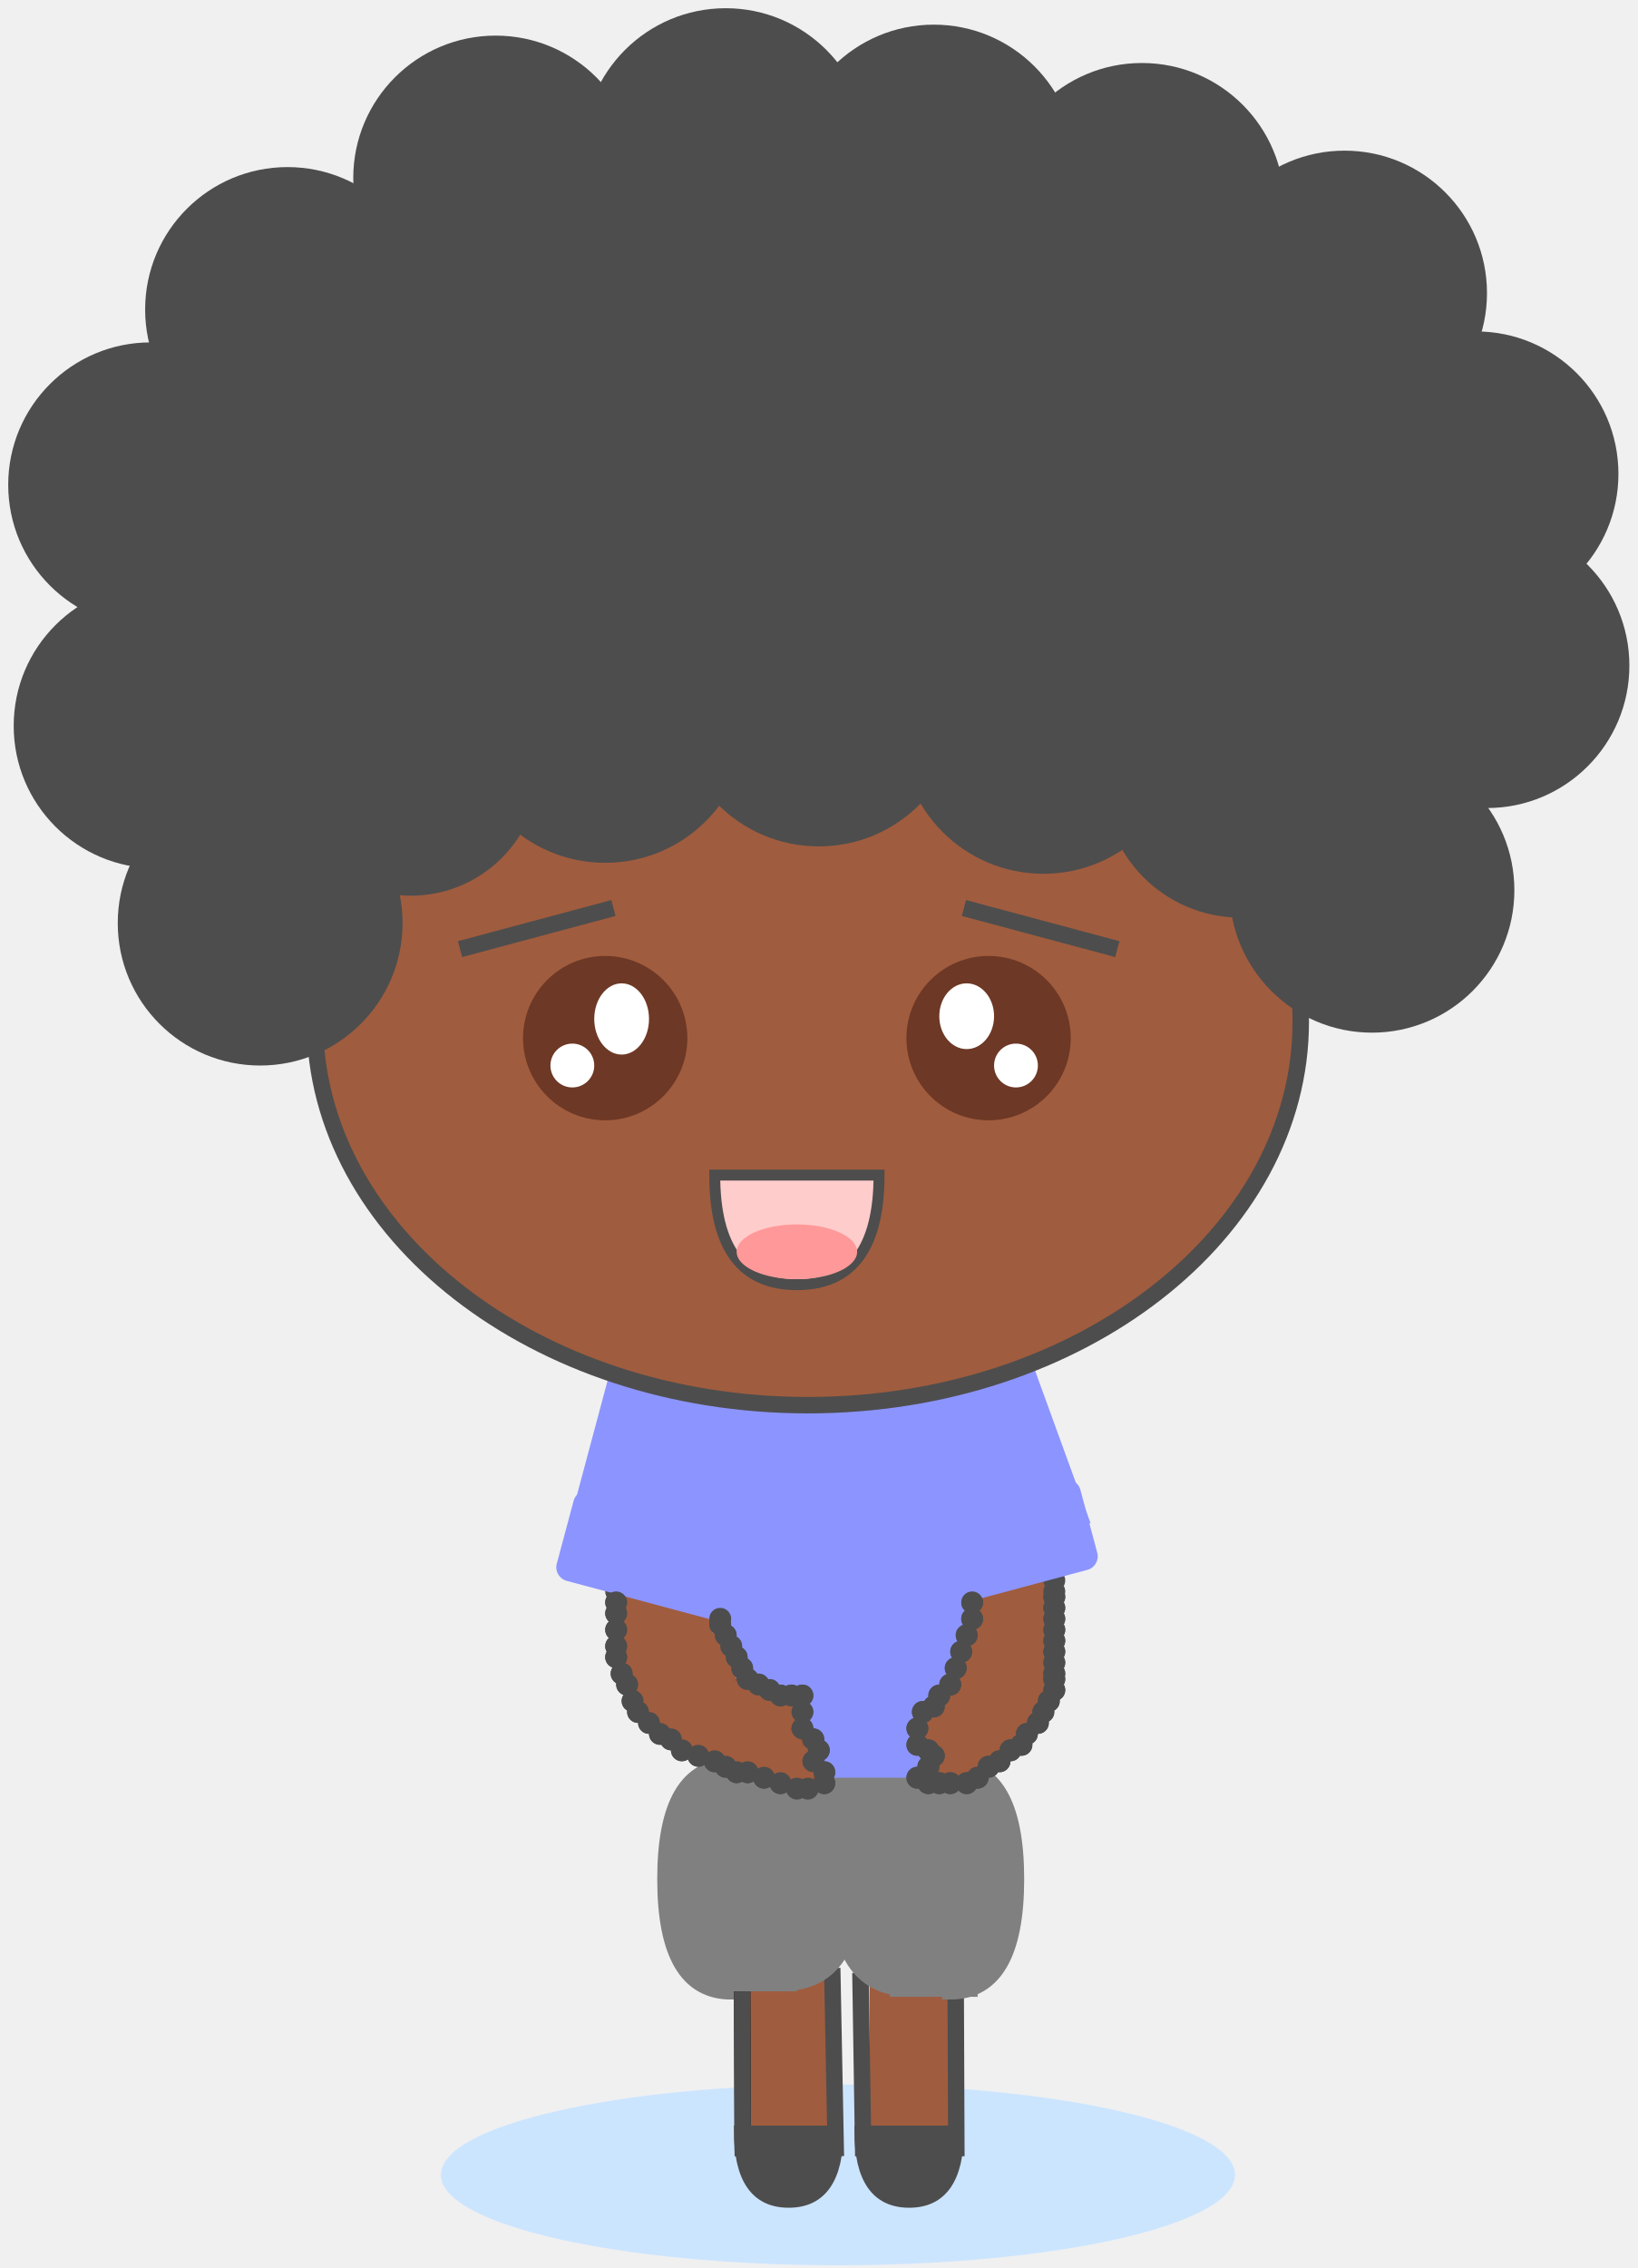
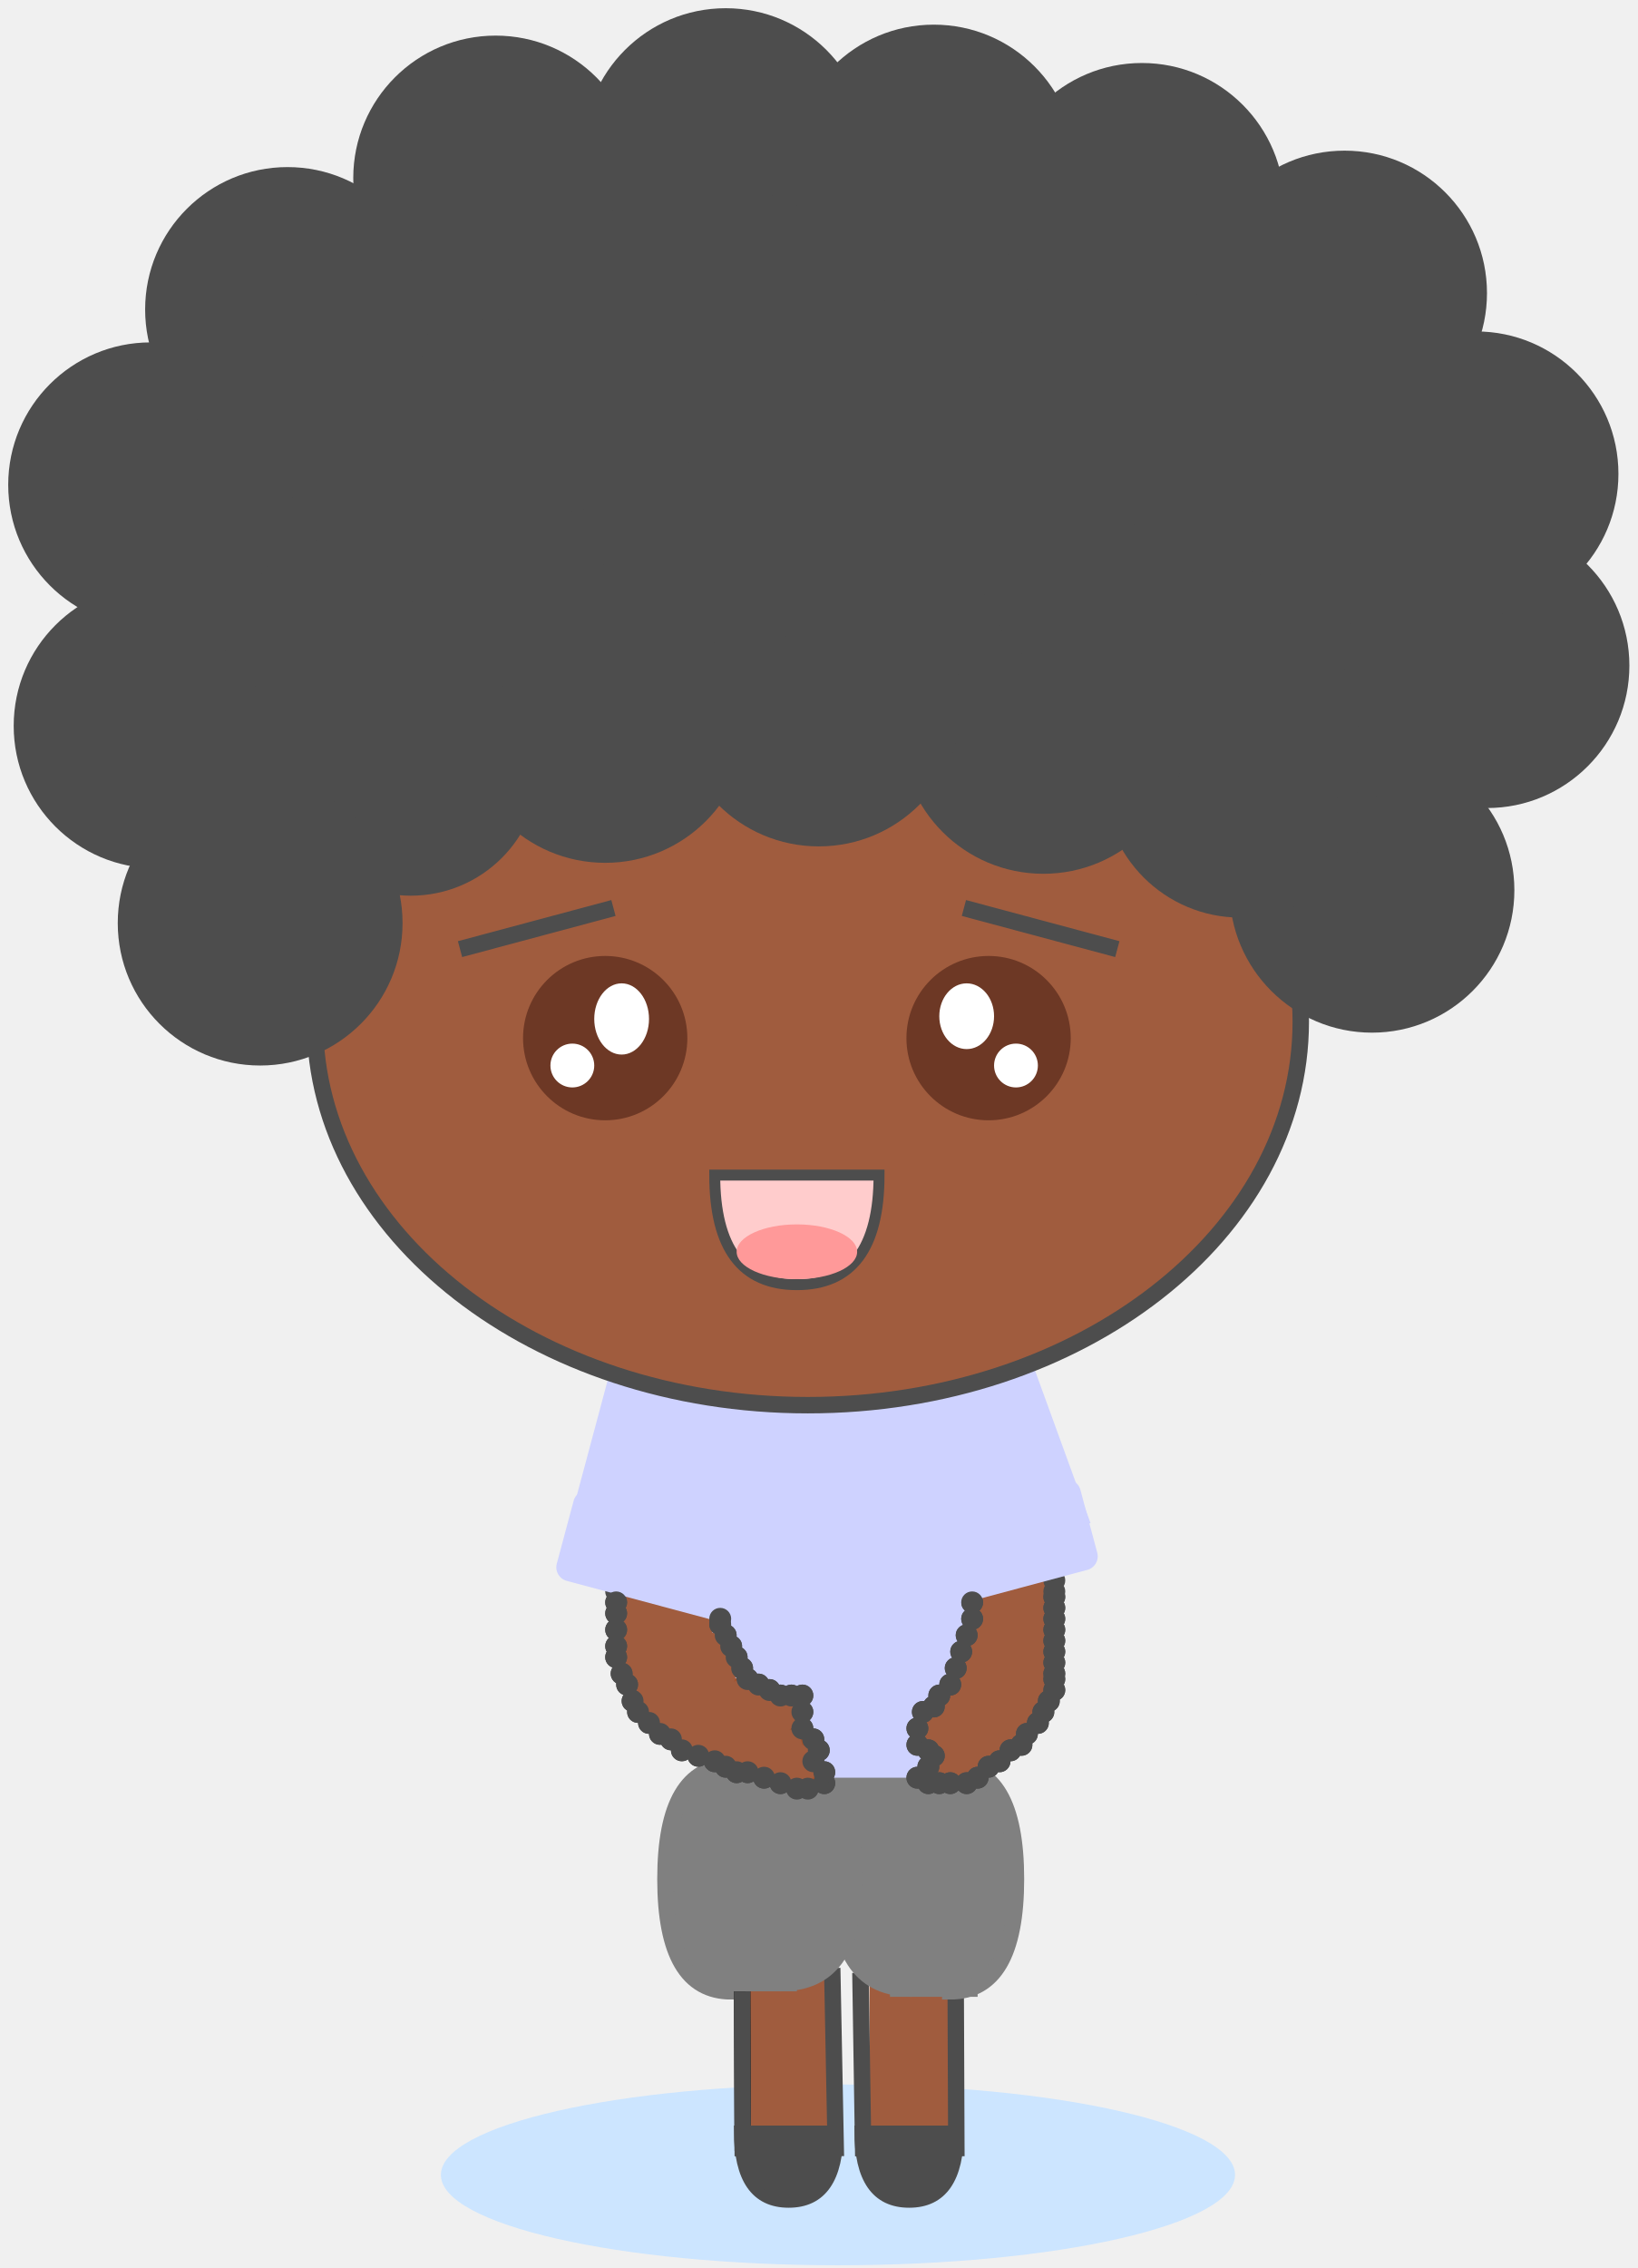
<svg xmlns="http://www.w3.org/2000/svg" version="1.1" width="299px" height="414px" viewBox="-0.5 -0.5 299 414" content="&lt;mxfile host=&quot;www.draw.io&quot; modified=&quot;2020-04-05T10:00:42.003Z&quot; agent=&quot;5.0 (Windows NT 6.1; Win64; x64) AppleWebKit/537.36 (KHTML, like Gecko) Chrome/80.0.399.163 Safari/537.36&quot; etag=&quot;niI9p56LPNEYmgs9sqs3&quot; version=&quot;12.9.7&quot; type=&quot;google&quot;&gt;&lt;diagram id=&quot;M_7UQoa-yuqDTnSGjOIh&quot; name=&quot;Page-1&quot;&gt;7Z3fb9s4Esf/mj7WEH9KfOw6m949LFBccdjuvRmxmhjrRIHiNMn99SfboiINmVhtxBllcF1gETGOHH80Gc53Zkh+UMvrx8/16vbqj2pdbj/IbP34QZ19kNJp2fx/P/B0HDBaHQcu6836OCSeB75u/lu2g1k7er9Zl3eDF+6qarvb3A4HL6qbm/JiNxhb1XX1MHzZ92o7fNfb1WUZDHy9WG3D0T83693VcbQw2fP4P8rN5ZV/Z5G137le+Re3A3dXq3X10BtSv39Qy7qqdsevrh+X5XbPznM5/tz5C9/tfrG6vNmN+YE///31W/Vw/Vv9Ty2X/6rK/1SfNx9Fro/3+bHa3rcfuf11d0+eQXOfBndz8dvD1WZXfr1dXey/89A88Gbsane9ba5E8+Xdrq7+7jjtR75vtttlta3qw53Ucvm7OT/vXum/c1Pd7O8efqL2Q/4o61352BtqP+Hnsroud/VT85L2uzJzxx9pza2Q7fXD88MT2hzHrnoPTrVmuWrt5bK79TPS5ouW6k8Rzk8Trqv7m3W5v002lnKP6qfMLPe/EeAvQ/7dK79XN7ve+PfDv2a8rnar3aa6aYZdNtEjKeTCDB+KsH6k91ikWUSei9DJnksxwvJv1p/2TuTZRnvPoXzc7L7tH9nC7D//4fqvw7Uz7eXZY/tIDxdPvYsvZb1pPkhZt2PDR6dij1mf7f977aGU64EzCx9JD7f3YH3Yfqwut40V/Bi6wNgTaN/hS7VpfpPuiatMLYSww2eu5QLc6K66ry/K9mf7jiu8HTAfObzRblVflrvgRgez6D78GyylyOZtKY0Z1E/H+1uZ+4HjG4isG3h+i8PVU/8q/iY/ZXzHp/AqRzkrM5WFndJMm9sRm6kYYaY/N5X3DKDI9v+FU0o3PsVUYYYTRW5FME0YHZm8X3n2b5skvMm+xrQJ7G73X+6J/BzW1lO8RLQ3GR+c0ETTcTZknMswQopMxDoZYzeC8RsCpBOQp0DqBEAamq33MwOkMhlSQ4F06fQhuO/Z7WSOIR8SlkXoGCIzhY/0ExBWKR3DGH8beocwMpgEPfQXEeOWmP4iT2vc8xdUxi1UAWIN2w31JZVdyJimSqd17YgQhDBSfpH+XEJSqyMhqfjlkNRqYCbgRqlD0tzN1x4kVE7FUDk5aX9FOb1oYiP0kZ6XMRZiWn0kgDFi66MRU/ZcZLwa2mLhfskW06j4/1tpUisdkZDHUJxTBSv5CG2EKjeLuWgjkZmJGMthNJhnYdFDRvSnr7ElYDwiDkRiPBFi5QBiNQqxLz8lQJy2rIQv8a0ChCMlIlzCIwpEKIQ/iqkchYOMJTXjEQIBhXE+kRnDYlXjixeRGrR0C5tjemQ3oob1rtxFAUoFmSY2ZZ8EnkVGMFk6UHmXMZt0oBsRMM+7fGBA+GYjPSux8kGyNJ4bk8YbW0l8KWM6ScfDeMoClGeNDeOLrtI/7EBJ55RHxHA/7zJeSVd3QGFaOil6aYE8VxH0KkK+SAZ+RGjHAXxRzA38mITwWM+yurs9tnx+3zzunfsJV5Og21CD5IbKQ76RfoVkTW0yG9Oq9I74mrnxnbLHZgZ8QTCnI/4Bl6/kxRe0LWhy+x1TA3lHfC3gG+v2RuU7ZTv9Kb5dqBBrYJByqiACGrGJKD5cyCMy+O8NsgGRhCH3xFNqwLlALuYGeYQAfG+QLegXs2GlpAgZp1IcMhuzzOO9IQbTnr/uIY4kl/NkiDFFHRZiOOmF3XWYiAWmrsNCDNOeYQYfFTGmtENCDJsvbKg/UBHPQN31vzMBYpUBX6xCK8aNKcQMJN7kkKGODmMKZMiYOo/Ikn2DHh1kTJ2HBRnqPHJ3ganzsCCDtHHEXUTqqTYZYkyVh4UYtLlEMm+oiDFVHpEVRwrWqIhnULqbHDHMVdAiljOo3k2MWDqo8sKoAhXxDAp4kyMG0XFk1TwqYo4q77SQRkXMT+NJ3xrSIQ4zbqiI022MFekPsmeqkOalUulLi4unwO4/Z4vdyjBWVpGuOJWqKU7KEapv0t6s8/Nl868ZX2/q5g/h2Jx1V93vX5+4P8sMbd5GaiUx+DId/CnV4ButfhKnMjvrnlILntxvr/MUyQCrHAAOvbaINdWm6l3uKolMAEOJMhqwTAZ4hA7cbg6fP2zxfqEvvOUVrHlK6309I49WRNb0uQjaZM5BjdB/b0ebnqzK9NzIJpV90T/+8Am95DumsGUJIgm/XpWo60Il1YD0vJXI5sU7qSAcsyJqUs8MV1tH+r4jRZJkNRKVtNpHTze0XVS6Sct85HR1mI1DpZu0vkdPl9gzJC3t0dMl9gxJq3rodDWoNhlJSzdpQQ+f7unOCky6OmktD5+uBHRp/a7G13NJ6YJuCkPrd/3DZkI3mNWIPQMvrQbX6Eaqz6h0eWk1uPguUiFCpctLq2ngGSJLEFDp8tJqcE1jZJkSKl1eWs3Ht6+0pKDS5aXV4IEDkW4UVLq8tJqBfpc23jW8tJoFfjcPWy5R6fLSanCfUmq6vLQaXNoc2V4QlS4vrWaB342c/YRKl1e8m+fzossr3g3oEvtdXvFuDrM4tPGu4RXv5qc37MCka3nFu4Ht0mZxLK94NwfxrqWd1fzbM6VLXPmxvOLdgC6x3+VVm4C7y1DT5VWbCHagCtcmo9LlpdWgEqa2XV5azYKIjLgXx/LSajADaWhrwpaXVvMB5ivb3WLSzXlpNVibIO4wzXlpNbj3KnF3tE+AMqELq5aR3fJR6fLSanBz5simXah0eWm1gK6kpctKq8H1rtQrqnJWWi2gS227rLRauJMf8azGSqsFxyVq2rpazkqrhbup0mq1gpVWC3ZHJM7iFLy0GtwYkTgDWfDSanBPxMj5Dah0eWk1B/O7tPFuwUurgU3LqCvuBSutFtKljXcLVlpNunl1OhWstFq40y9tfrdgpdVC2yWe1VhptcDvEnf2O1ZaLbBd4t5zx1urUdNlpdWCPAM1XVZaLcjvUtNlpdWCQ1qoZzVWWi049404InOstJrK4Cps2hyZY6XVlD9PdCZK2LHSakrAVSm0WRzHSqspAXNkpL04XYDIhS7MM5DGDF0RlQtdWPkhjRm6BgAudGHVkjQD2YkbLnThqhTSWa1rvOJKl1QJd9KRK13S/Rm606yZ0qXtI+uEOVe6pFpNZcy0GqRL2kfWpT2Y0qVdDdgdjMOULm3veZdU4kqXNmbwB8IxpatoYwbBW6vRnlHVpey40qVVwmKEVqur+5v1ntYB4aiTRQHQk0fYFUunz5sPEhznOAHy7oxEj1xGkIuQuc+3JYA+QsIRQf84GfUCpCsjJxQjU8eXdicfwaSuxQxLR6YI7dxnhvrE/VgC4vhyD5e4Gjb4mEgp1ETOMDapjoPtZheuxLseJk88srgI18YlvizEJe7RdcTDoh4ycXypiEtcQBsP00rIxPHlIypxUUA/HokQ85C4TharSHxJiUvcAOKO3Kvgy0xc4kAFmUgJFpk4fpkQlzg48sHIME2FTBy/dIg7c4JNKUxEcyITZ6454ZaNxgsQOuLMNWe3vqslrv2aGTrizDWnAsdbm8gGbrjEFXPNqfwedR1xagWkmGtO5RdPeeIZtR9XzDUnXAJEH6so5poTbt6tI5rTu/aBylfJiDPXnFIBBSTI/ThzzSnBlpLahY0nyMSZa04BjrPQjroioZhrTgGrboI6d6i4a04FZs5ICzwyceaaEx7wpCPNr7jENXfNCZY1a0tt45q75tTDJXc6p545fQ80V+LCQa9CXQPSzDWnMGDmzKnzKpq55uzS0V0mizo61Nw1J6gs64Kc+JSa89cAn5+75t9Uiauh27aRna5kBLBI1maox0jMm/Wnuq4enqH1oJaPm9235utsYfaf/HD91+HamfbybP/pM3/x1Lv4Utab5oOUdTsWPozhMxtl7+X6snz1YYzs6azL7Wq3+VEObh57Au07fKk2zW/Se9Z6IcA+GoWWi8z1/g1velfd1xdle5/nJxu79fC2AvwB7lb1ZbkLbnQwkQ7EW6yG1erPmZ08pHRSSQxAfsrMcv/LxalPQVc7QDcUByKCVyTja5IKYHy+cKf7cNJG5ptU7qLzNQLwDaUWMt+k4hafL9yvh5xvUimLzheeuBnZKa0I8RbJ6CaVrfh0T58mEOk3T9ZubpJKVHy6p8/IQaWbtASKTxd4XhsW9VHpJi13otPNQdwQOQkDlS4vzaaAqqA9z1SZpJqNnK4ONQUmXctqx56QLu2+HDapXqOnS+sZ/NFoTOhqeOKmpKXLaseebh+NeZxnqix+iTEpXQnoEvtdVrurdt3VM9nV2rLaXTWc1Yg9A6vdVYMcOvF+95aXVtPwjBza/T8tL60G62uRLA4m3ZyXVoPVH9ozclTOS6v5+HYep8WqnJeaMNAz0EZkOS81YYFnyGl3Bs55qQkLz4QkpstLTcCqJe2ZkCrnpSYs8Lu055mqnJeayPN50eWlJgK6tH634KUmcphnoN3vvuClJvLTvTiodCUvutB2afMMBS+tlsPTYmlntYKXVoN0iWsTBS+tFtAl9ru8tBrsI6Omy0yrwQ5T2lNcCl5aDSphatvlpdUsXPlDG5E5XloNZiCJTy10vLSaj29fWbWGSpeXVoO1CeIeSMdLq8EVVcT9u46XVoNVS00bkTleWi1Y6048q7HSagps2km9KsWx0moBXeJ9GhwrraYyEO9S+11WWk2BA01yTVr50RkrraYymCMjVRM6Y6XVVAbX/JDmGbT/U+JBVzq4/wVpjkxnvLSaO72DACpdXlrNwQwkabyrM15azYF4l7YmrDNWWi2kSxrv6oyVVpNuVr04OmOl1YJZjXbdhM5YabXQdmlnNcFKqwV+l7b3XAtWWi2wXdruaO13puVCt5gXXVZaLcgzUNNlpdWC/C41XVZaTWVACVPPaqy0GjxikzwiY6XVlA/f57EqRQtWWg0eR0WthAUrraYEXDdBm8WRrLSaEjBHRtotoiUrraYEzDPQxgweJhe6sPJDGzNIXlpNwKolbQZS8tJqAkRktKtStOSl1QK6tEpY8tJqAV3SHQS05KXVIF3iPjLJTKtBurRaTTLTapAubR+ZYqbVoN+l1WqKmVaDtksbMyhmWg3SpY0ZFDOtBugq0phBpj0BDH9/Bjmkm5P6XZn2BDB8urBbhHa9mn/YTOgaWFdL5Bmay7qqdr3vfW5oXP1Rrcv9K/4H&lt;/diagram&gt;&lt;/mxfile&gt;">
  <defs />
  <g>
    <ellipse cx="152.5" cy="396.5" rx="72.5" ry="16.5" fill="#cce5ff" stroke="none" pointer-events="all" />
    <rect x="153.5" y="367.5" width="25.5" height="14" fill="#a05c3e" stroke="#a05c3e" stroke-width="2" transform="rotate(90,166.25,374.5)" pointer-events="all" />
    <path d="M 174.12 393.1 L 174 363" fill="none" stroke="#4d4d4d" stroke-width="3" stroke-miterlimit="10" pointer-events="stroke" />
    <path d="M 157.12 393.1 L 156.6 359.61" fill="none" stroke="#4d4d4d" stroke-width="3" stroke-miterlimit="10" pointer-events="stroke" />
    <ellipse cx="153" cy="327.5" rx="27" ry="15.5" fill="#808080" stroke="#808080" pointer-events="all" />
    <path d="M 151 323 Q 166 323 166 343.5 Q 166 364 151 364 Z" fill="#808080" stroke="none" transform="rotate(-180,158.5,343.5)" pointer-events="all" />
    <rect x="162" y="322" width="16" height="42" fill="#808080" stroke="none" pointer-events="all" />
-     <rect x="128" y="279" width="50" height="45" fill="#8c94ff" stroke="none" pointer-events="all" />
+     <rect x="128" y="279" width="50" height="45" fill="#ced2ff" stroke="none" pointer-events="all" />
    <path d="M 121 322 Q 133 322 133 342.5 Q 133 363 121 363 Z" fill="#808080" stroke="#808080" stroke-width="3" stroke-miterlimit="10" transform="rotate(-180,127,342.5)" pointer-events="all" />
    <rect x="130.38" y="367.38" width="26.25" height="13" fill="#a05c3e" stroke="#a05c3e" stroke-width="2" transform="rotate(90,143.51,373.88)" pointer-events="all" />
    <path d="M 135.12 392.1 L 135 362" fill="none" stroke="#000000" stroke-width="3" stroke-miterlimit="10" pointer-events="stroke" />
    <path d="M 152.12 393.1 L 151.42 359.97" fill="none" stroke="#000000" stroke-width="2" stroke-miterlimit="10" pointer-events="stroke" />
    <path d="M 152.12 393.1 L 151.45 358.74" fill="none" stroke="#4d4d4d" stroke-width="3" stroke-miterlimit="10" pointer-events="stroke" />
    <path d="M 142 322 Q 157 322 157 342.5 Q 157 363 142 363 Z" fill="#808080" stroke="none" pointer-events="all" />
-     <rect x="99" y="260" width="26" height="10" fill="#8c94ff" stroke="none" transform="rotate(105,112,265)" pointer-events="all" />
-     <rect x="110" y="254" width="26" height="29" fill="#8c94ff" stroke="none" transform="rotate(10,123,268.5)" pointer-events="all" />
-     <rect x="134" y="256" width="26" height="29" fill="#8c94ff" stroke="none" pointer-events="all" />
-     <rect x="164" y="253" width="26" height="29" fill="#8c94ff" stroke="none" transform="rotate(-15,177,267.5)" pointer-events="all" />
-     <rect x="174" y="260.29" width="29.67" height="10" fill="#8c94ff" stroke="none" transform="rotate(70,188.84,265.29)" pointer-events="all" />
-     <rect x="156" y="255" width="26" height="29" fill="#8c94ff" stroke="none" pointer-events="all" />
+     <rect x="99" y="260" width="26" height="10" fill="#ced2ff" stroke="none" transform="rotate(105,112,265)" pointer-events="all" />
+     <rect x="110" y="254" width="26" height="29" fill="#ced2ff" stroke="none" transform="rotate(10,123,268.5)" pointer-events="all" />
+     <rect x="134" y="256" width="26" height="29" fill="#ced2ff" stroke="none" pointer-events="all" />
+     <rect x="164" y="253" width="26" height="29" fill="#ced2ff" stroke="none" transform="rotate(-15,177,267.5)" pointer-events="all" />
+     <rect x="174" y="260.29" width="29.67" height="10" fill="#ced2ff" stroke="none" transform="rotate(70,188.84,265.29)" pointer-events="all" />
+     <rect x="156" y="255" width="26" height="29" fill="#ced2ff" stroke="none" pointer-events="all" />
    <path d="M 173 322 Q 185 322 185 342.5 Q 185 363 173 363 Z" fill="#808080" stroke="#808080" stroke-width="3" stroke-miterlimit="10" pointer-events="all" />
    <rect x="129" y="320" width="16" height="43" fill="#808080" stroke="none" pointer-events="all" />
    <ellipse cx="147" cy="186" rx="90" ry="70" fill="#a05c3e" stroke="#4d4d4d" stroke-width="3" pointer-events="all" />
    <path d="M 137 386 Q 150 386 150 395 Q 150 404 137 404 Z" fill="#4d4d4d" stroke="#4d4d4d" stroke-width="2" stroke-miterlimit="10" transform="rotate(90,143.5,395)" pointer-events="all" />
    <path d="M 159 386 Q 172 386 172 395 Q 172 404 159 404 Z" fill="#4d4d4d" stroke="#4d4d4d" stroke-width="2" stroke-miterlimit="10" transform="rotate(90,165.5,395)" pointer-events="all" />
    <ellipse cx="119" cy="295" rx="7" ry="7" fill="#a05c3e" stroke="none" pointer-events="all" />
    <ellipse cx="123" cy="295" rx="7" ry="7" fill="#a05c3e" stroke="none" pointer-events="all" />
    <ellipse cx="120" cy="303" rx="7" ry="7" fill="#a05c3e" stroke="none" pointer-events="all" />
    <ellipse cx="125" cy="305" rx="7" ry="7" fill="#a05c3e" stroke="none" pointer-events="all" />
    <ellipse cx="124" cy="307" rx="7" ry="7" fill="#a05c3e" stroke="none" pointer-events="all" />
    <ellipse cx="125" cy="309" rx="7" ry="7" fill="#4d4d4d" stroke="#a0522d" pointer-events="all" />
    <ellipse cx="129" cy="313" rx="7" ry="7" fill="#4d4d4d" stroke="#a0522d" pointer-events="all" />
    <ellipse cx="136" cy="313" rx="7" ry="7" fill="#4d4d4d" stroke="#a0522d" pointer-events="all" />
    <ellipse cx="135" cy="318" rx="4" ry="4" fill="#4d4d4d" stroke="#a0522d" pointer-events="all" />
    <ellipse cx="140.5" cy="320.5" rx="3.5" ry="3.5" fill="#4d4d4d" stroke="#a0522d" pointer-events="all" />
    <ellipse cx="141.5" cy="312.5" rx="3.5" ry="3.5" fill="#4d4d4d" stroke="#a0522d" pointer-events="all" />
    <ellipse cx="142.5" cy="318.5" rx="3.5" ry="3.5" fill="#4d4d4d" stroke="#a0522d" pointer-events="all" />
    <ellipse cx="145.5" cy="321.5" rx="3.5" ry="3.5" fill="#4d4d4d" stroke="#a0522d" pointer-events="all" />
    <ellipse cx="184" cy="292" rx="7" ry="7" fill="#a05c3e" stroke="#a05c3e" pointer-events="all" />
    <ellipse cx="185" cy="301" rx="7" ry="7" fill="#a05c3e" stroke="#a05c3e" pointer-events="all" />
    <ellipse cx="184" cy="308" rx="7" ry="7" fill="#a05c3e" stroke="#a05c3e" pointer-events="all" />
    <ellipse cx="179" cy="312" rx="7" ry="7" fill="#a05c3e" stroke="#a05c3e" pointer-events="all" />
    <ellipse cx="179" cy="297" rx="3" ry="3" fill="#a05c3e" stroke="#a05c3e" pointer-events="all" />
    <ellipse cx="177" cy="303" rx="3" ry="3" fill="#a05c3e" stroke="#a05c3e" pointer-events="all" />
    <ellipse cx="179" cy="319" rx="3" ry="3" fill="#a05c3e" stroke="#a05c3e" pointer-events="all" />
    <ellipse cx="174" cy="319" rx="3" ry="3" fill="#a05c3e" stroke="#a05c3e" pointer-events="all" />
    <ellipse cx="172" cy="314" rx="3" ry="3" fill="#a05c3e" stroke="#a05c3e" pointer-events="all" />
    <ellipse cx="171" cy="315" rx="3" ry="3" fill="#a05c3e" stroke="#a05c3e" pointer-events="all" />
    <ellipse cx="175" cy="321" rx="3" ry="3" fill="#a05c3e" stroke="#a05c3e" pointer-events="all" />
    <ellipse cx="173" cy="322" rx="3" ry="3" fill="#a05c3e" stroke="#a05c3e" pointer-events="all" />
    <ellipse cx="110" cy="189" rx="15" ry="15" fill="#6d3825" stroke="none" pointer-events="all" />
    <path d="M 135 209 Q 155 209 155 224 Q 155 239 135 239 Z" fill="#ffcccc" stroke="#4d4d4d" stroke-width="2" stroke-miterlimit="10" transform="rotate(90,145,224)" pointer-events="all" />
    <ellipse cx="180" cy="189" rx="15" ry="15" fill="#6d3825" stroke="none" pointer-events="all" />
    <ellipse cx="113" cy="185.5" rx="5" ry="6.5" fill="#ffffff" stroke="none" pointer-events="all" />
    <ellipse cx="176" cy="185" rx="5" ry="6" fill="#ffffff" stroke="none" pointer-events="all" />
    <path d="M 83 169 L 112 169" fill="none" stroke="#4d4d4d" stroke-width="3" stroke-miterlimit="10" transform="rotate(-15,97.5,169)" pointer-events="all" />
    <path d="M 175 169 L 204 169" fill="none" stroke="#4d4d4d" stroke-width="3" stroke-miterlimit="10" transform="rotate(15,189.5,169)" pointer-events="all" />
    <ellipse cx="104" cy="194" rx="4" ry="4" fill="#ffffff" stroke="none" pointer-events="all" />
    <ellipse cx="185" cy="194" rx="4" ry="4" fill="#ffffff" stroke="none" pointer-events="all" />
    <ellipse cx="112" cy="290" rx="2" ry="2" fill="#4d4d4d" stroke="none" pointer-events="all" />
    <ellipse cx="112" cy="292" rx="2" ry="2" fill="#4d4d4d" stroke="none" pointer-events="all" />
    <ellipse cx="112" cy="294" rx="2" ry="2" fill="#4d4d4d" stroke="none" pointer-events="all" />
    <ellipse cx="112" cy="300" rx="2" ry="2" fill="#4d4d4d" stroke="none" pointer-events="all" />
    <ellipse cx="112" cy="302" rx="2" ry="2" fill="#4d4d4d" stroke="none" pointer-events="all" />
    <ellipse cx="113" cy="305" rx="2" ry="2" fill="#4d4d4d" stroke="none" pointer-events="all" />
    <ellipse cx="114" cy="307" rx="2" ry="2" fill="#4d4d4d" stroke="none" pointer-events="all" />
    <ellipse cx="115" cy="310" rx="2" ry="2" fill="#4d4d4d" stroke="none" pointer-events="all" />
    <ellipse cx="116" cy="312" rx="2" ry="2" fill="#4d4d4d" stroke="none" pointer-events="all" />
    <ellipse cx="112" cy="297" rx="2" ry="2" fill="#4d4d4d" stroke="none" pointer-events="all" />
    <ellipse cx="118" cy="314" rx="2" ry="2" fill="#4d4d4d" stroke="none" pointer-events="all" />
    <ellipse cx="120" cy="316" rx="2" ry="2" fill="#4d4d4d" stroke="none" pointer-events="all" />
    <ellipse cx="122" cy="317" rx="2" ry="2" fill="#4d4d4d" stroke="none" pointer-events="all" />
    <ellipse cx="124" cy="319" rx="2" ry="2" fill="#4d4d4d" stroke="none" pointer-events="all" />
    <ellipse cx="127" cy="320" rx="2" ry="2" fill="#4d4d4d" stroke="none" pointer-events="all" />
    <ellipse cx="130" cy="321" rx="2" ry="2" fill="#4d4d4d" stroke="none" pointer-events="all" />
    <ellipse cx="132" cy="322" rx="2" ry="2" fill="#4d4d4d" stroke="none" pointer-events="all" />
    <ellipse cx="134" cy="323" rx="2" ry="2" fill="#4d4d4d" stroke="none" pointer-events="all" />
    <ellipse cx="136" cy="323" rx="2" ry="2" fill="#4d4d4d" stroke="none" pointer-events="all" />
    <ellipse cx="139" cy="324" rx="2" ry="2" fill="#4d4d4d" stroke="none" pointer-events="all" />
    <ellipse cx="142" cy="325" rx="2" ry="2" fill="#4d4d4d" stroke="none" pointer-events="all" />
    <ellipse cx="150" cy="325" rx="2" ry="2" fill="#4d4d4d" stroke="none" pointer-events="all" />
    <ellipse cx="150" cy="323" rx="2" ry="2" fill="#4d4d4d" stroke="none" pointer-events="all" />
    <ellipse cx="148" cy="321" rx="2" ry="2" fill="#4d4d4d" stroke="none" pointer-events="all" />
    <ellipse cx="149" cy="319" rx="2" ry="2" fill="#4d4d4d" stroke="none" pointer-events="all" />
    <ellipse cx="148" cy="317" rx="2" ry="2" fill="#4d4d4d" stroke="none" pointer-events="all" />
    <ellipse cx="146" cy="315" rx="2" ry="2" fill="#4d4d4d" stroke="none" pointer-events="all" />
    <ellipse cx="146" cy="312" rx="2" ry="2" fill="#4d4d4d" stroke="none" pointer-events="all" />
    <ellipse cx="146" cy="309" rx="2" ry="2" fill="#4d4d4d" stroke="none" pointer-events="all" />
    <ellipse cx="144" cy="309" rx="2" ry="2" fill="#4d4d4d" stroke="none" pointer-events="all" />
    <ellipse cx="140" cy="308" rx="2" ry="2" fill="#4d4d4d" stroke="none" pointer-events="all" />
    <ellipse cx="142" cy="309" rx="2" ry="2" fill="#4d4d4d" stroke="none" pointer-events="all" />
    <ellipse cx="138" cy="307" rx="2" ry="2" fill="#4d4d4d" stroke="none" pointer-events="all" />
    <ellipse cx="136" cy="306" rx="2" ry="2" fill="#4d4d4d" stroke="none" pointer-events="all" />
    <ellipse cx="135" cy="304" rx="2" ry="2" fill="#4d4d4d" stroke="none" pointer-events="all" />
    <ellipse cx="134" cy="302" rx="2" ry="2" fill="#4d4d4d" stroke="none" pointer-events="all" />
    <ellipse cx="133" cy="300" rx="2" ry="2" fill="#4d4d4d" stroke="none" pointer-events="all" />
    <ellipse cx="132" cy="298" rx="2" ry="2" fill="#4d4d4d" stroke="none" pointer-events="all" />
    <ellipse cx="131" cy="296" rx="2" ry="2" fill="#4d4d4d" stroke="none" pointer-events="all" />
    <ellipse cx="131" cy="295" rx="2" ry="2" fill="#4d4d4d" stroke="none" pointer-events="all" />
    <ellipse cx="177" cy="292" rx="2" ry="2" fill="#4d4d4d" stroke="none" pointer-events="all" />
    <ellipse cx="177" cy="295" rx="2" ry="2" fill="#4d4d4d" stroke="none" pointer-events="all" />
    <ellipse cx="176" cy="298" rx="2" ry="2" fill="#4d4d4d" stroke="none" pointer-events="all" />
    <ellipse cx="175" cy="301" rx="2" ry="2" fill="#4d4d4d" stroke="none" pointer-events="all" />
    <ellipse cx="174" cy="304" rx="2" ry="2" fill="#4d4d4d" stroke="none" pointer-events="all" />
    <ellipse cx="173" cy="307" rx="2" ry="2" fill="#4d4d4d" stroke="none" pointer-events="all" />
    <ellipse cx="171" cy="309" rx="2" ry="2" fill="#4d4d4d" stroke="none" pointer-events="all" />
    <ellipse cx="170" cy="311" rx="2" ry="2" fill="#4d4d4d" stroke="none" pointer-events="all" />
    <ellipse cx="168" cy="312" rx="2" ry="2" fill="#4d4d4d" stroke="none" pointer-events="all" />
    <ellipse cx="167" cy="315" rx="2" ry="2" fill="#4d4d4d" stroke="none" pointer-events="all" />
    <ellipse cx="167" cy="318" rx="2" ry="2" fill="#4d4d4d" stroke="none" pointer-events="all" />
    <ellipse cx="169" cy="319" rx="2" ry="2" fill="#4d4d4d" stroke="none" pointer-events="all" />
    <ellipse cx="170" cy="320" rx="2" ry="2" fill="#4d4d4d" stroke="none" pointer-events="all" />
    <ellipse cx="169" cy="322" rx="2" ry="2" fill="#4d4d4d" stroke="none" pointer-events="all" />
    <ellipse cx="167" cy="324" rx="2" ry="2" fill="#4d4d4d" stroke="none" pointer-events="all" />
    <ellipse cx="169" cy="325" rx="2" ry="2" fill="#4d4d4d" stroke="none" pointer-events="all" />
    <ellipse cx="171" cy="325" rx="2" ry="2" fill="#4d4d4d" stroke="none" pointer-events="all" />
    <ellipse cx="173" cy="325" rx="2" ry="2" fill="#4d4d4d" stroke="none" pointer-events="all" />
    <ellipse cx="176" cy="325" rx="2" ry="2" fill="#4d4d4d" stroke="none" pointer-events="all" />
    <ellipse cx="178" cy="324" rx="2" ry="2" fill="#4d4d4d" stroke="none" pointer-events="all" />
    <ellipse cx="180" cy="322" rx="2" ry="2" fill="#4d4d4d" stroke="none" pointer-events="all" />
    <ellipse cx="182" cy="321" rx="2" ry="2" fill="#4d4d4d" stroke="none" pointer-events="all" />
    <ellipse cx="184" cy="319" rx="2" ry="2" fill="#4d4d4d" stroke="none" pointer-events="all" />
    <ellipse cx="186" cy="318" rx="2" ry="2" fill="#4d4d4d" stroke="none" pointer-events="all" />
    <ellipse cx="187" cy="316" rx="2" ry="2" fill="#4d4d4d" stroke="none" pointer-events="all" />
    <ellipse cx="189" cy="314" rx="2" ry="2" fill="#4d4d4d" stroke="none" pointer-events="all" />
    <ellipse cx="190" cy="312" rx="2" ry="2" fill="#4d4d4d" stroke="none" pointer-events="all" />
    <ellipse cx="191" cy="310" rx="2" ry="2" fill="#4d4d4d" stroke="none" pointer-events="all" />
    <ellipse cx="192" cy="308" rx="2" ry="2" fill="#4d4d4d" stroke="none" pointer-events="all" />
    <ellipse cx="192" cy="305" rx="2" ry="2" fill="#4d4d4d" stroke="none" pointer-events="all" />
    <ellipse cx="192" cy="303" rx="2" ry="2" fill="#4d4d4d" stroke="none" pointer-events="all" />
    <ellipse cx="192" cy="301" rx="2" ry="2" fill="#4d4d4d" stroke="none" pointer-events="all" />
    <ellipse cx="192" cy="299" rx="2" ry="2" fill="#4d4d4d" stroke="none" pointer-events="all" />
    <ellipse cx="192" cy="297" rx="2" ry="2" fill="#4d4d4d" stroke="none" pointer-events="all" />
    <ellipse cx="192" cy="306" rx="2" ry="2" fill="#4d4d4d" stroke="none" pointer-events="all" />
    <ellipse cx="192" cy="295" rx="2" ry="2" fill="#4d4d4d" stroke="none" pointer-events="all" />
    <ellipse cx="192" cy="293" rx="2" ry="2" fill="#4d4d4d" stroke="none" pointer-events="all" />
    <ellipse cx="192" cy="291" rx="2" ry="2" fill="#4d4d4d" stroke="none" pointer-events="all" />
    <ellipse cx="192" cy="290" rx="2" ry="2" fill="#4d4d4d" stroke="none" pointer-events="all" />
    <ellipse cx="192" cy="288" rx="2" ry="2" fill="#4d4d4d" stroke="none" pointer-events="all" />
-     <rect x="102" y="276" width="41" height="17" rx="2.55" ry="2.55" fill="#8c94ff" stroke="none" transform="rotate(15,122.5,284.5)" pointer-events="all" />
-     <rect x="158" y="274" width="41" height="17" rx="2.55" ry="2.55" fill="#8c94ff" stroke="none" transform="rotate(-15,178.5,282.5)" pointer-events="all" />
+     <rect x="102" y="276" width="41" height="17" rx="2.55" ry="2.55" fill="#ced2ff" stroke="none" transform="rotate(15,122.5,284.5)" pointer-events="all" />
+     <rect x="158" y="274" width="41" height="17" rx="2.55" ry="2.55" fill="#ced2ff" stroke="none" transform="rotate(-15,178.5,282.5)" pointer-events="all" />
    <ellipse cx="250" cy="162" rx="26" ry="26" fill="#4d4d4d" stroke="none" pointer-events="all" />
    <ellipse cx="226" cy="142" rx="25" ry="25" fill="#4d4d4d" stroke="none" pointer-events="all" />
    <ellipse cx="190" cy="133" rx="26" ry="26" fill="#4d4d4d" stroke="none" pointer-events="all" />
    <ellipse cx="149" cy="128" rx="26" ry="26" fill="#4d4d4d" stroke="none" pointer-events="all" />
    <ellipse cx="110" cy="131" rx="26" ry="26" fill="#4d4d4d" stroke="none" pointer-events="all" />
    <ellipse cx="74.5" cy="139.5" rx="23.5" ry="23.5" fill="#4d4d4d" stroke="none" pointer-events="all" />
    <ellipse cx="47" cy="168" rx="26" ry="26" fill="#4d4d4d" stroke="none" pointer-events="all" />
    <ellipse cx="28" cy="132" rx="26" ry="26" fill="#4d4d4d" stroke="none" pointer-events="all" />
    <ellipse cx="63" cy="105" rx="26" ry="26" fill="#4d4d4d" stroke="none" pointer-events="all" />
    <ellipse cx="99" cy="100" rx="26" ry="26" fill="#4d4d4d" stroke="none" pointer-events="all" />
    <ellipse cx="160" cy="96" rx="26" ry="26" fill="#4d4d4d" stroke="none" pointer-events="all" />
    <ellipse cx="187" cy="69" rx="26" ry="26" fill="#4d4d4d" stroke="none" pointer-events="all" />
    <ellipse cx="237" cy="120" rx="26" ry="26" fill="#4d4d4d" stroke="none" pointer-events="all" />
    <ellipse cx="271" cy="121" rx="26" ry="26" fill="#4d4d4d" stroke="none" pointer-events="all" />
    <ellipse cx="269" cy="86" rx="26" ry="26" fill="#4d4d4d" stroke="none" pointer-events="all" />
    <ellipse cx="204" cy="100" rx="26" ry="26" fill="#4d4d4d" stroke="none" pointer-events="all" />
    <ellipse cx="157.5" cy="63.5" rx="21.5" ry="21.5" fill="#4d4d4d" stroke="none" pointer-events="all" />
    <ellipse cx="133" cy="91" rx="26" ry="26" fill="#4d4d4d" stroke="none" pointer-events="all" />
    <ellipse cx="101" cy="67" rx="26" ry="26" fill="#4d4d4d" stroke="none" pointer-events="all" />
    <ellipse cx="64" cy="73" rx="26" ry="26" fill="#4d4d4d" stroke="none" pointer-events="all" />
    <ellipse cx="27" cy="88" rx="26" ry="26" fill="#4d4d4d" stroke="none" pointer-events="all" />
    <ellipse cx="132" cy="27" rx="26" ry="26" fill="#4d4d4d" stroke="none" pointer-events="all" />
    <ellipse cx="170" cy="30" rx="26" ry="26" fill="#4d4d4d" stroke="none" pointer-events="all" />
    <ellipse cx="208" cy="37" rx="26" ry="26" fill="#4d4d4d" stroke="none" pointer-events="all" />
    <ellipse cx="245" cy="53" rx="26" ry="26" fill="#4d4d4d" stroke="none" pointer-events="all" />
    <ellipse cx="90" cy="32" rx="26" ry="26" fill="#4d4d4d" stroke="none" pointer-events="all" />
    <ellipse cx="52" cy="56" rx="26" ry="26" fill="#4d4d4d" stroke="none" pointer-events="all" />
    <ellipse cx="226" cy="78" rx="26" ry="26" fill="#4d4d4d" stroke="none" pointer-events="all" />
    <ellipse cx="128" cy="58" rx="26" ry="26" fill="#4d4d4d" stroke="none" pointer-events="all" />
    <ellipse cx="145" cy="228" rx="11" ry="5" fill="#ff9999" stroke="none" pointer-events="all" />
    <path d="M 135.12 393.1 L 135 363" fill="none" stroke="#4d4d4d" stroke-width="3" stroke-miterlimit="10" pointer-events="stroke" />
    <ellipse cx="131" cy="295" rx="2" ry="2" fill="#4d4d4d" stroke="none" pointer-events="all" />
    <ellipse cx="127" cy="304" rx="7" ry="7" fill="#a05c3e" stroke="none" pointer-events="all" />
    <ellipse cx="123" cy="309" rx="7" ry="7" fill="#a05c3e" stroke="none" pointer-events="all" />
    <ellipse cx="129" cy="313" rx="7" ry="7" fill="#a05c3e" stroke="none" pointer-events="all" />
    <ellipse cx="136" cy="313" rx="7" ry="7" fill="#a05c3e" stroke="none" pointer-events="all" />
    <ellipse cx="135" cy="318" rx="4" ry="4" fill="#a05c3e" stroke="none" pointer-events="all" />
    <ellipse cx="140.5" cy="320.5" rx="3.5" ry="3.5" fill="#a05c3e" stroke="none" pointer-events="all" />
    <ellipse cx="141.5" cy="312.5" rx="3.5" ry="3.5" fill="#a05c3e" stroke="none" pointer-events="all" />
    <ellipse cx="142.5" cy="318.5" rx="3.5" ry="3.5" fill="#a05c3e" stroke="none" pointer-events="all" />
    <ellipse cx="145.5" cy="321.5" rx="3.5" ry="3.5" fill="#a05c3e" stroke="none" pointer-events="all" />
    <ellipse cx="112" cy="292" rx="2" ry="2" fill="#4d4d4d" stroke="none" pointer-events="all" />
    <ellipse cx="112" cy="294" rx="2" ry="2" fill="#4d4d4d" stroke="none" pointer-events="all" />
    <ellipse cx="112" cy="300" rx="2" ry="2" fill="#4d4d4d" stroke="none" pointer-events="all" />
    <ellipse cx="112" cy="302" rx="2" ry="2" fill="#4d4d4d" stroke="none" pointer-events="all" />
    <ellipse cx="113" cy="305" rx="2" ry="2" fill="#4d4d4d" stroke="none" pointer-events="all" />
    <ellipse cx="114" cy="307" rx="2" ry="2" fill="#4d4d4d" stroke="none" pointer-events="all" />
    <ellipse cx="115" cy="310" rx="2" ry="2" fill="#4d4d4d" stroke="none" pointer-events="all" />
    <ellipse cx="116" cy="312" rx="2" ry="2" fill="#4d4d4d" stroke="none" pointer-events="all" />
    <ellipse cx="112" cy="297" rx="2" ry="2" fill="#4d4d4d" stroke="none" pointer-events="all" />
    <ellipse cx="118" cy="314" rx="2" ry="2" fill="#4d4d4d" stroke="none" pointer-events="all" />
    <ellipse cx="120" cy="316" rx="2" ry="2" fill="#4d4d4d" stroke="none" pointer-events="all" />
    <ellipse cx="122" cy="317" rx="2" ry="2" fill="#4d4d4d" stroke="none" pointer-events="all" />
    <ellipse cx="124" cy="319" rx="2" ry="2" fill="#4d4d4d" stroke="none" pointer-events="all" />
    <ellipse cx="127" cy="320" rx="2" ry="2" fill="#4d4d4d" stroke="none" pointer-events="all" />
    <ellipse cx="132" cy="322" rx="2" ry="2" fill="#4d4d4d" stroke="none" pointer-events="all" />
    <ellipse cx="134" cy="323" rx="2" ry="2" fill="#4d4d4d" stroke="none" pointer-events="all" />
    <ellipse cx="136" cy="323" rx="2" ry="2" fill="#4d4d4d" stroke="none" pointer-events="all" />
    <ellipse cx="139" cy="324" rx="2" ry="2" fill="#4d4d4d" stroke="none" pointer-events="all" />
    <ellipse cx="142" cy="325" rx="2" ry="2" fill="#4d4d4d" stroke="none" pointer-events="all" />
    <ellipse cx="150" cy="325" rx="2" ry="2" fill="#4d4d4d" stroke="none" pointer-events="all" />
    <ellipse cx="150" cy="323" rx="2" ry="2" fill="#4d4d4d" stroke="none" pointer-events="all" />
    <ellipse cx="148" cy="321" rx="2" ry="2" fill="#4d4d4d" stroke="none" pointer-events="all" />
    <ellipse cx="149" cy="319" rx="2" ry="2" fill="#4d4d4d" stroke="none" pointer-events="all" />
    <ellipse cx="148" cy="317" rx="2" ry="2" fill="#4d4d4d" stroke="none" pointer-events="all" />
    <ellipse cx="146" cy="315" rx="2" ry="2" fill="#4d4d4d" stroke="none" pointer-events="all" />
    <ellipse cx="146" cy="312" rx="2" ry="2" fill="#4d4d4d" stroke="none" pointer-events="all" />
    <ellipse cx="146" cy="309" rx="2" ry="2" fill="#4d4d4d" stroke="none" pointer-events="all" />
    <ellipse cx="144" cy="309" rx="2" ry="2" fill="#4d4d4d" stroke="none" pointer-events="all" />
    <ellipse cx="140" cy="308" rx="2" ry="2" fill="#4d4d4d" stroke="none" pointer-events="all" />
    <ellipse cx="142" cy="309" rx="2" ry="2" fill="#4d4d4d" stroke="none" pointer-events="all" />
    <ellipse cx="138" cy="307" rx="2" ry="2" fill="#4d4d4d" stroke="none" pointer-events="all" />
    <ellipse cx="136" cy="306" rx="2" ry="2" fill="#4d4d4d" stroke="none" pointer-events="all" />
    <ellipse cx="135" cy="304" rx="2" ry="2" fill="#4d4d4d" stroke="none" pointer-events="all" />
    <ellipse cx="134" cy="302" rx="2" ry="2" fill="#4d4d4d" stroke="none" pointer-events="all" />
    <ellipse cx="133" cy="300" rx="2" ry="2" fill="#4d4d4d" stroke="none" pointer-events="all" />
    <ellipse cx="132" cy="298" rx="2" ry="2" fill="#4d4d4d" stroke="none" pointer-events="all" />
    <ellipse cx="131" cy="296" rx="2" ry="2" fill="#4d4d4d" stroke="none" pointer-events="all" />
    <ellipse cx="177" cy="292" rx="2" ry="2" fill="#4d4d4d" stroke="none" pointer-events="all" />
    <ellipse cx="177" cy="295" rx="2" ry="2" fill="#4d4d4d" stroke="none" pointer-events="all" />
    <ellipse cx="176" cy="298" rx="2" ry="2" fill="#4d4d4d" stroke="none" pointer-events="all" />
    <ellipse cx="175" cy="301" rx="2" ry="2" fill="#4d4d4d" stroke="none" pointer-events="all" />
    <ellipse cx="174" cy="304" rx="2" ry="2" fill="#4d4d4d" stroke="none" pointer-events="all" />
    <ellipse cx="173" cy="307" rx="2" ry="2" fill="#4d4d4d" stroke="none" pointer-events="all" />
    <ellipse cx="171" cy="309" rx="2" ry="2" fill="#4d4d4d" stroke="none" pointer-events="all" />
    <ellipse cx="170" cy="311" rx="2" ry="2" fill="#4d4d4d" stroke="none" pointer-events="all" />
    <ellipse cx="168" cy="312" rx="2" ry="2" fill="#4d4d4d" stroke="none" pointer-events="all" />
    <ellipse cx="167" cy="315" rx="2" ry="2" fill="#4d4d4d" stroke="none" pointer-events="all" />
    <ellipse cx="167" cy="318" rx="2" ry="2" fill="#4d4d4d" stroke="none" pointer-events="all" />
    <ellipse cx="169" cy="319" rx="2" ry="2" fill="#4d4d4d" stroke="none" pointer-events="all" />
    <ellipse cx="170" cy="320" rx="2" ry="2" fill="#4d4d4d" stroke="none" pointer-events="all" />
    <ellipse cx="169" cy="322" rx="2" ry="2" fill="#4d4d4d" stroke="none" pointer-events="all" />
    <ellipse cx="167" cy="324" rx="2" ry="2" fill="#4d4d4d" stroke="none" pointer-events="all" />
    <ellipse cx="169" cy="325" rx="2" ry="2" fill="#4d4d4d" stroke="none" pointer-events="all" />
    <ellipse cx="171" cy="325" rx="2" ry="2" fill="#4d4d4d" stroke="none" pointer-events="all" />
    <ellipse cx="173" cy="325" rx="2" ry="2" fill="#4d4d4d" stroke="none" pointer-events="all" />
    <ellipse cx="176" cy="325" rx="2" ry="2" fill="#4d4d4d" stroke="none" pointer-events="all" />
    <ellipse cx="178" cy="324" rx="2" ry="2" fill="#4d4d4d" stroke="none" pointer-events="all" />
    <ellipse cx="180" cy="322" rx="2" ry="2" fill="#4d4d4d" stroke="none" pointer-events="all" />
    <ellipse cx="182" cy="321" rx="2" ry="2" fill="#4d4d4d" stroke="none" pointer-events="all" />
    <ellipse cx="184" cy="319" rx="2" ry="2" fill="#4d4d4d" stroke="none" pointer-events="all" />
    <ellipse cx="186" cy="318" rx="2" ry="2" fill="#4d4d4d" stroke="none" pointer-events="all" />
    <ellipse cx="187" cy="316" rx="2" ry="2" fill="#4d4d4d" stroke="none" pointer-events="all" />
    <ellipse cx="189" cy="314" rx="2" ry="2" fill="#4d4d4d" stroke="none" pointer-events="all" />
    <ellipse cx="190" cy="312" rx="2" ry="2" fill="#4d4d4d" stroke="none" pointer-events="all" />
    <ellipse cx="191" cy="310" rx="2" ry="2" fill="#4d4d4d" stroke="none" pointer-events="all" />
    <ellipse cx="192" cy="308" rx="2" ry="2" fill="#4d4d4d" stroke="none" pointer-events="all" />
    <ellipse cx="192" cy="305" rx="2" ry="2" fill="#4d4d4d" stroke="none" pointer-events="all" />
    <ellipse cx="192" cy="303" rx="2" ry="2" fill="#4d4d4d" stroke="none" pointer-events="all" />
    <ellipse cx="192" cy="301" rx="2" ry="2" fill="#4d4d4d" stroke="none" pointer-events="all" />
    <ellipse cx="192" cy="299" rx="2" ry="2" fill="#4d4d4d" stroke="none" pointer-events="all" />
    <ellipse cx="192" cy="297" rx="2" ry="2" fill="#4d4d4d" stroke="none" pointer-events="all" />
    <ellipse cx="192" cy="306" rx="2" ry="2" fill="#4d4d4d" stroke="none" pointer-events="all" />
    <ellipse cx="192" cy="295" rx="2" ry="2" fill="#4d4d4d" stroke="none" pointer-events="all" />
    <ellipse cx="192" cy="293" rx="2" ry="2" fill="#4d4d4d" stroke="none" pointer-events="all" />
    <ellipse cx="192" cy="291" rx="2" ry="2" fill="#4d4d4d" stroke="none" pointer-events="all" />
    <ellipse cx="145" cy="326" rx="2" ry="2" fill="#4d4d4d" stroke="none" pointer-events="all" />
    <ellipse cx="147" cy="326" rx="2" ry="2" fill="#4d4d4d" stroke="none" pointer-events="all" />
    <ellipse cx="130" cy="321" rx="2" ry="2" fill="#4d4d4d" stroke="none" pointer-events="all" />
  </g>
</svg>
